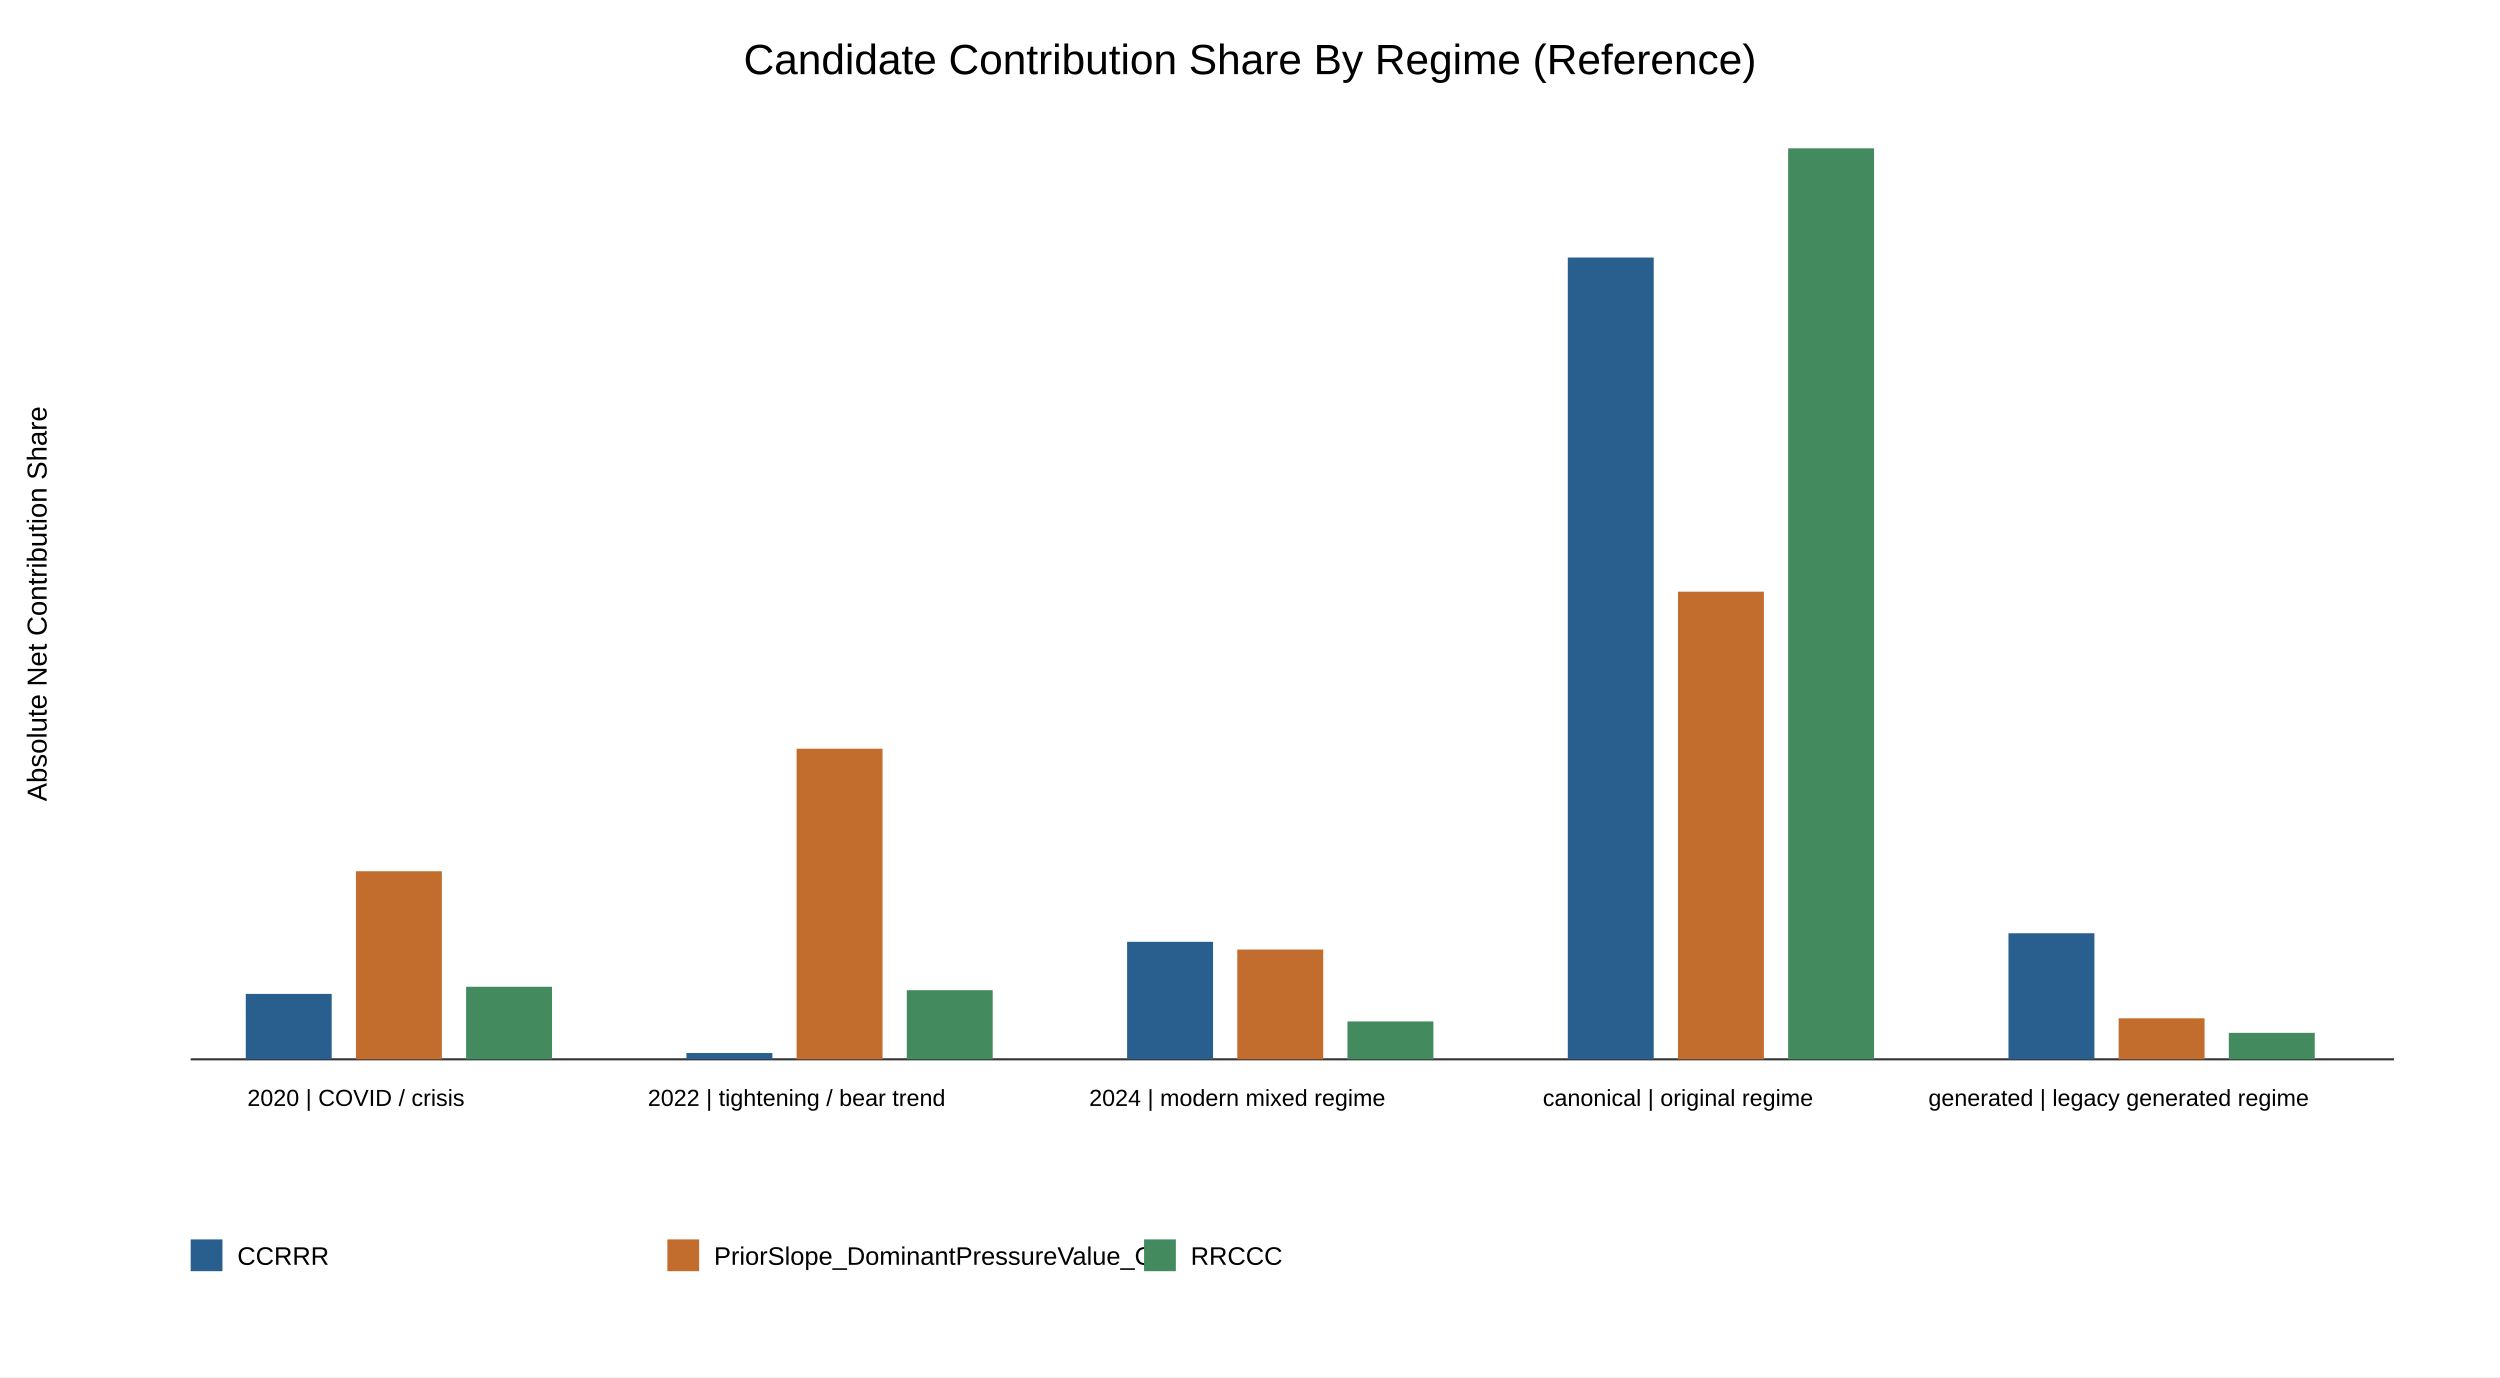
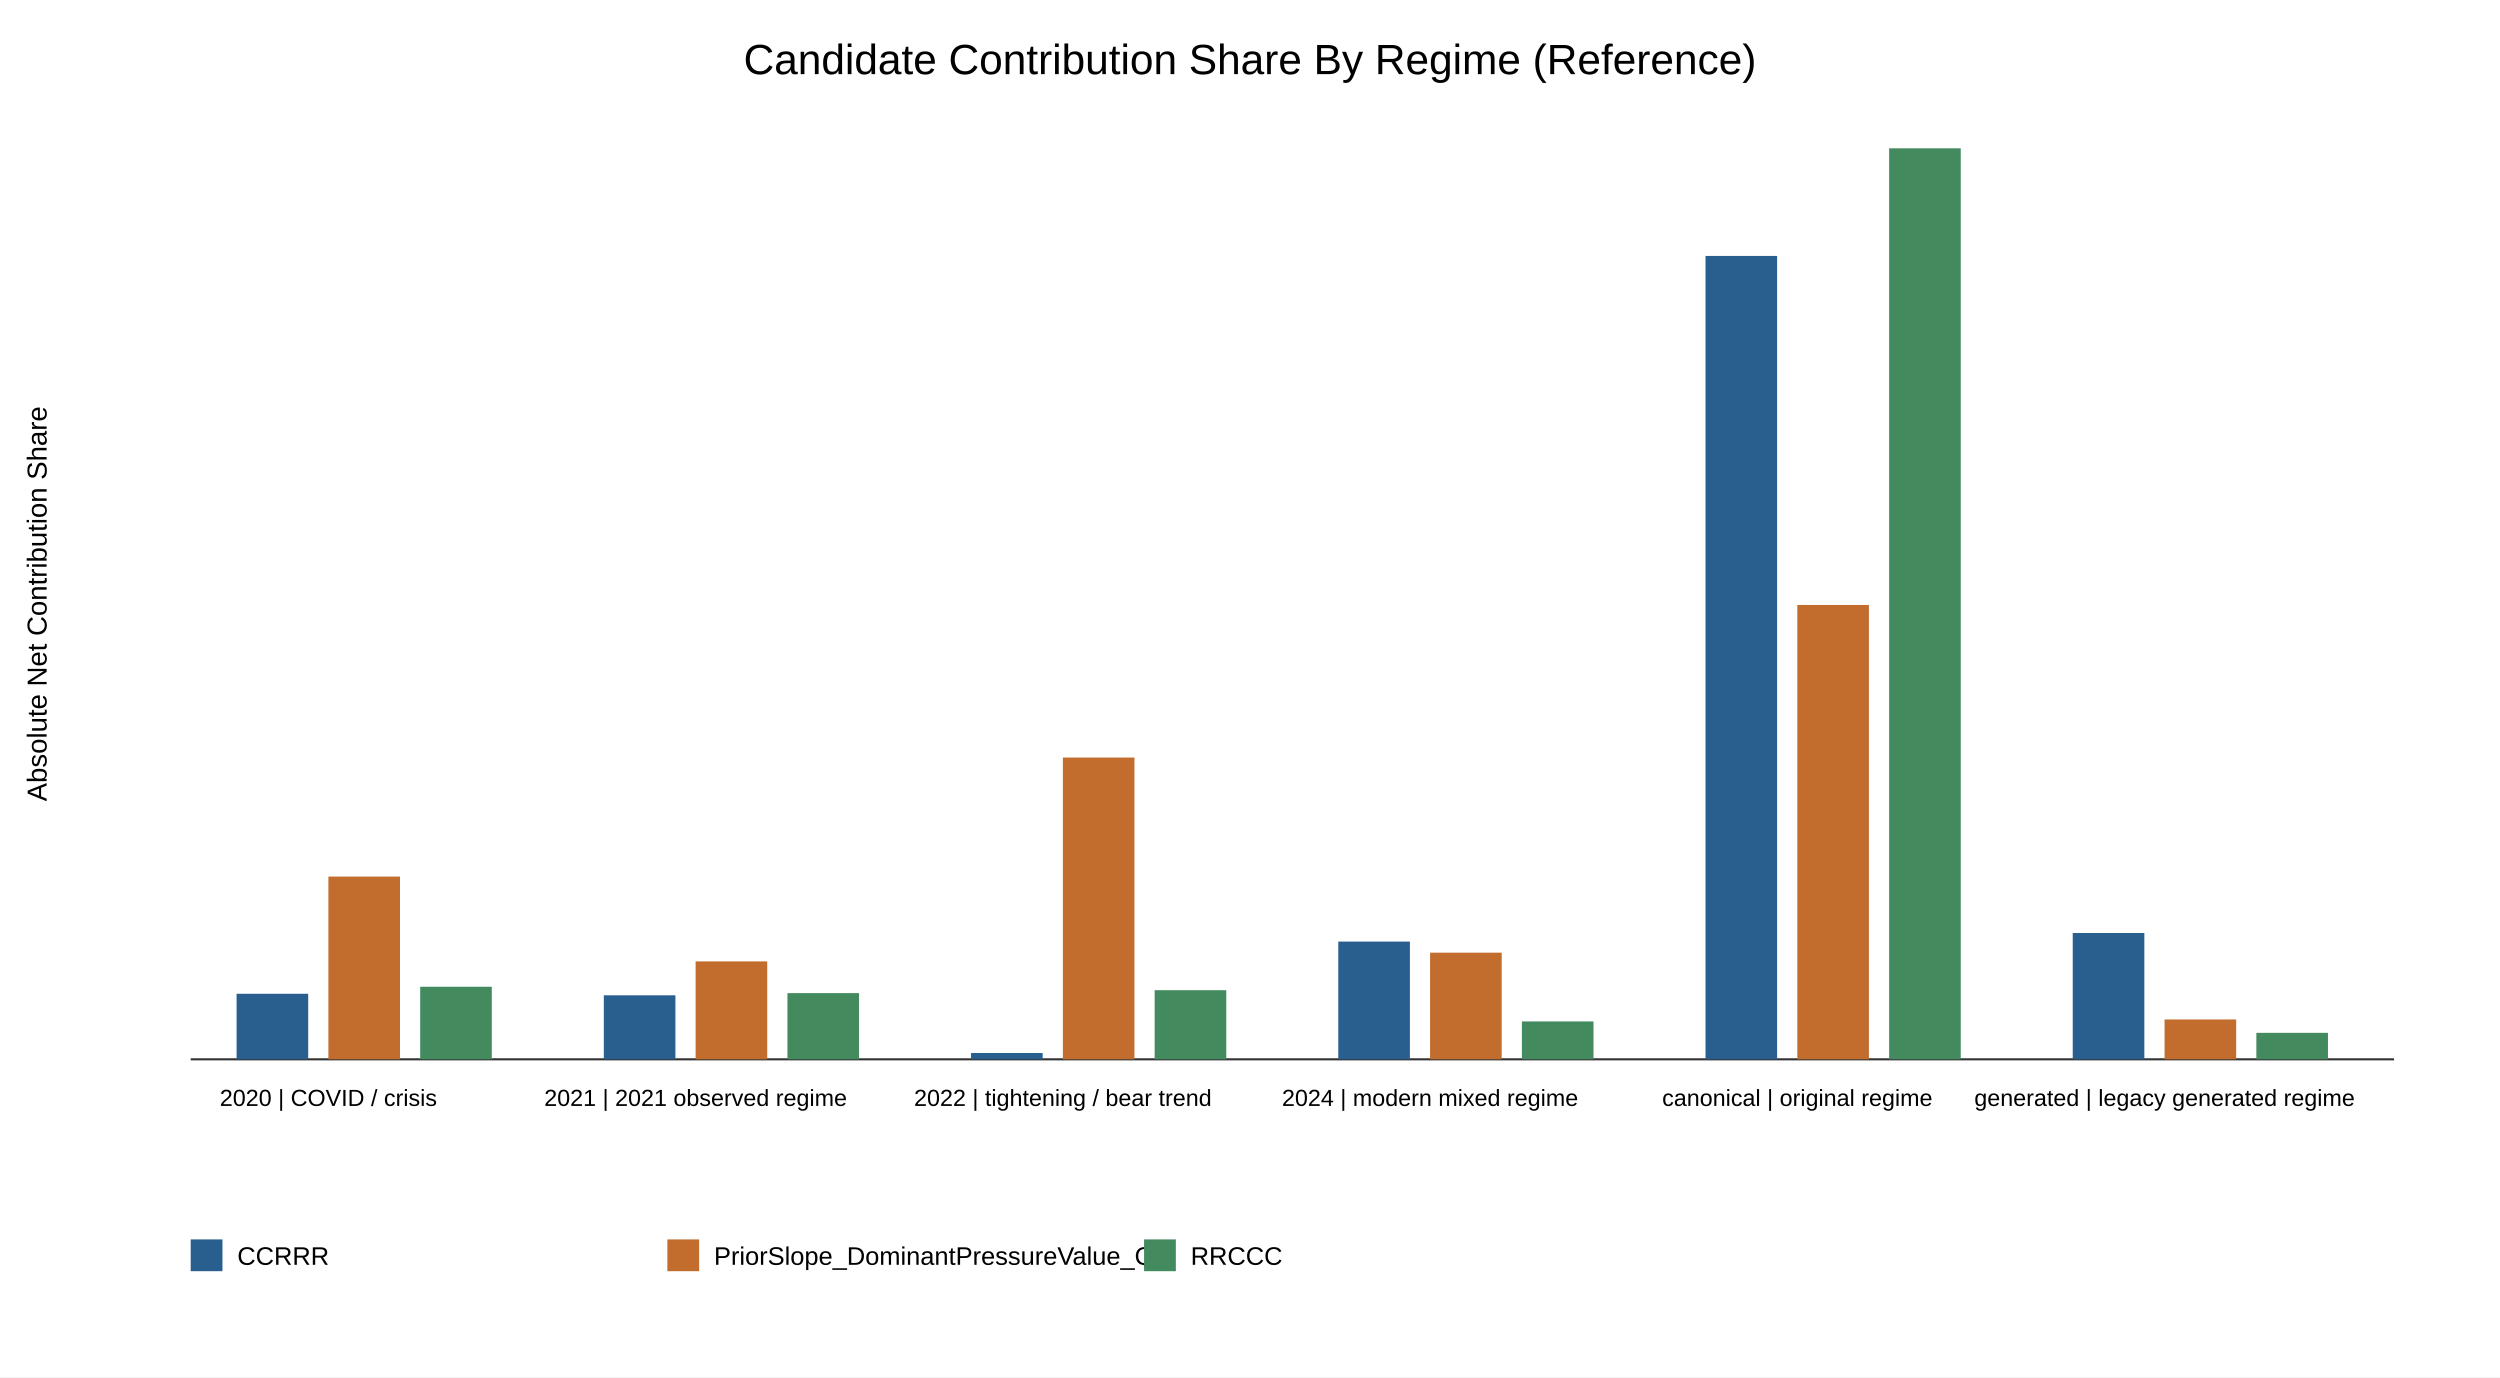
<svg xmlns="http://www.w3.org/2000/svg" width="1180" height="650">
  <rect width="100%" height="100%" fill="white" />
  <text x="590.0" y="35" text-anchor="middle" font-family="Arial" font-size="20">Candidate Contribution Share By Regime (Reference)</text>
  <text transform="translate(22,285.0) rotate(-90)" text-anchor="middle" font-family="Arial" font-size="13">Absolute Net Contribution Share</text>
  <line x1="90" y1="500.00" x2="1130" y2="500.00" stroke="#333" stroke-width="1" />
-   <rect x="116.00" y="469.12" width="40.56" height="30.88" fill="#285f8f" />
-   <rect x="168.00" y="411.23" width="40.56" height="88.77" fill="#c26d2e" />
-   <rect x="220.00" y="465.75" width="40.56" height="34.25" fill="#438a5e" />
-   <text x="168.00" y="522" text-anchor="middle" font-family="Arial" font-size="11">2020 | COVID / crisis</text>
-   <rect x="324.00" y="497.03" width="40.56" height="2.97" fill="#285f8f" />
-   <rect x="376.00" y="353.40" width="40.56" height="146.60" fill="#c26d2e" />
-   <rect x="428.00" y="467.37" width="40.56" height="32.63" fill="#438a5e" />
-   <text x="376.00" y="522" text-anchor="middle" font-family="Arial" font-size="11">2022 | tightening / bear trend</text>
-   <rect x="532.00" y="444.54" width="40.56" height="55.46" fill="#285f8f" />
-   <rect x="584.00" y="448.19" width="40.56" height="51.81" fill="#c26d2e" />
-   <rect x="636.00" y="482.12" width="40.56" height="17.88" fill="#438a5e" />
-   <text x="584.00" y="522" text-anchor="middle" font-family="Arial" font-size="11">2024 | modern mixed regime</text>
-   <rect x="740.00" y="121.55" width="40.56" height="378.45" fill="#285f8f" />
-   <rect x="792.00" y="279.27" width="40.56" height="220.73" fill="#c26d2e" />
-   <rect x="844.00" y="70.00" width="40.56" height="430.00" fill="#438a5e" />
-   <text x="792.00" y="522" text-anchor="middle" font-family="Arial" font-size="11">canonical | original regime</text>
-   <rect x="948.00" y="440.50" width="40.56" height="59.50" fill="#285f8f" />
-   <rect x="1000.00" y="480.64" width="40.56" height="19.36" fill="#c26d2e" />
-   <rect x="1052.00" y="487.50" width="40.56" height="12.50" fill="#438a5e" />
-   <text x="1000.00" y="522" text-anchor="middle" font-family="Arial" font-size="11">generated | legacy generated regime</text>
+   <rect x="111.67" y="469.06" width="33.80" height="30.94" fill="#285f8f" />
+   <rect x="155.00" y="413.75" width="33.80" height="86.25" fill="#c26d2e" />
+   <rect x="198.33" y="465.75" width="33.80" height="34.25" fill="#438a5e" />
+   <text x="155.00" y="522" text-anchor="middle" font-family="Arial" font-size="11">2020 | COVID / crisis</text>
+   <rect x="285.00" y="469.79" width="33.80" height="30.21" fill="#285f8f" />
+   <rect x="328.33" y="453.78" width="33.80" height="46.22" fill="#c26d2e" />
+   <rect x="371.67" y="468.75" width="33.80" height="31.25" fill="#438a5e" />
+   <text x="328.33" y="522" text-anchor="middle" font-family="Arial" font-size="11">2021 | 2021 observed regime</text>
+   <rect x="458.33" y="497.02" width="33.80" height="2.98" fill="#285f8f" />
+   <rect x="501.67" y="357.56" width="33.80" height="142.44" fill="#c26d2e" />
+   <rect x="545.00" y="467.37" width="33.80" height="32.63" fill="#438a5e" />
+   <text x="501.67" y="522" text-anchor="middle" font-family="Arial" font-size="11">2022 | tightening / bear trend</text>
+   <rect x="631.67" y="444.43" width="33.80" height="55.57" fill="#285f8f" />
+   <rect x="675.00" y="449.66" width="33.80" height="50.34" fill="#c26d2e" />
+   <rect x="718.33" y="482.12" width="33.80" height="17.88" fill="#438a5e" />
+   <text x="675.00" y="522" text-anchor="middle" font-family="Arial" font-size="11">2024 | modern mixed regime</text>
+   <rect x="805.00" y="120.80" width="33.80" height="379.20" fill="#285f8f" />
+   <rect x="848.33" y="285.54" width="33.80" height="214.46" fill="#c26d2e" />
+   <rect x="891.67" y="70.00" width="33.80" height="430.00" fill="#438a5e" />
+   <text x="848.33" y="522" text-anchor="middle" font-family="Arial" font-size="11">canonical | original regime</text>
+   <rect x="978.33" y="440.38" width="33.80" height="59.62" fill="#285f8f" />
+   <rect x="1021.67" y="481.19" width="33.80" height="18.81" fill="#c26d2e" />
+   <rect x="1065.00" y="487.50" width="33.80" height="12.50" fill="#438a5e" />
+   <text x="1021.67" y="522" text-anchor="middle" font-family="Arial" font-size="11">generated | legacy generated regime</text>
  <rect x="90" y="585" width="15" height="15" fill="#285f8f" />
  <text x="112" y="597" font-family="Arial" font-size="12">CCRRR</text>
  <rect x="315" y="585" width="15" height="15" fill="#c26d2e" />
  <text x="337" y="597" font-family="Arial" font-size="12">PriorSlope_DominantPressureValue_Q3</text>
  <rect x="540" y="585" width="15" height="15" fill="#438a5e" />
  <text x="562" y="597" font-family="Arial" font-size="12">RRCCC</text>
</svg>
